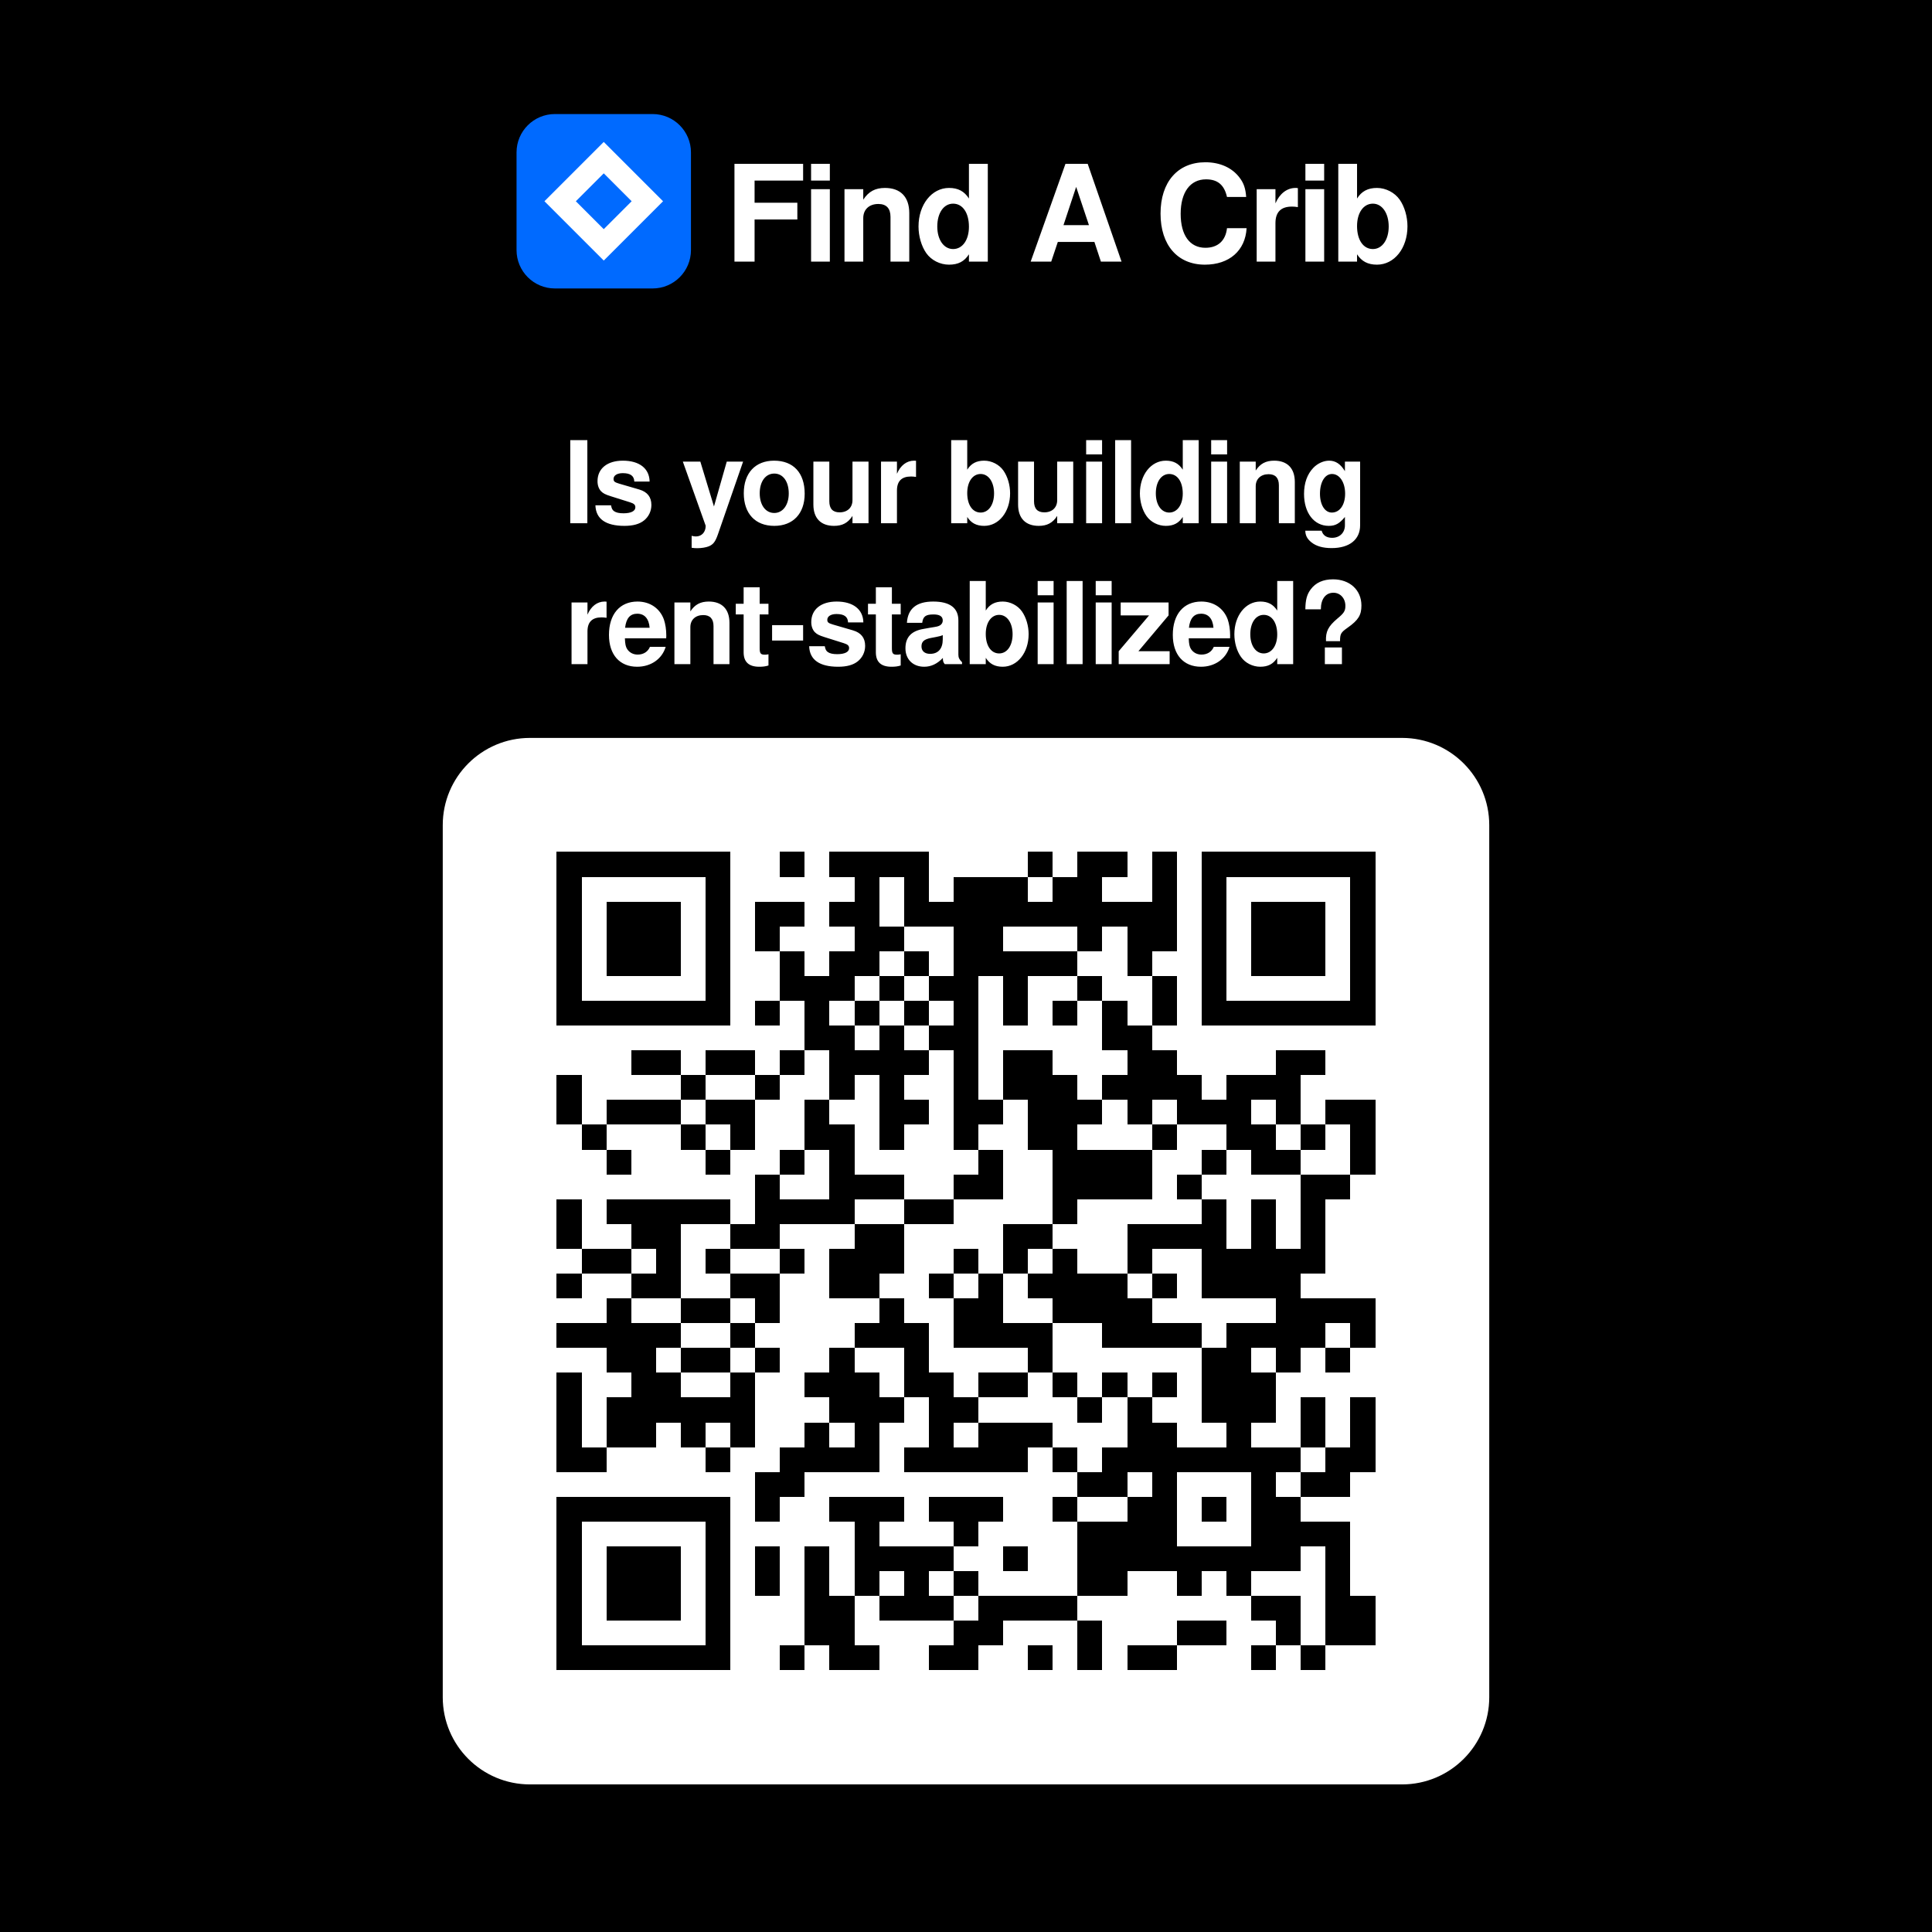
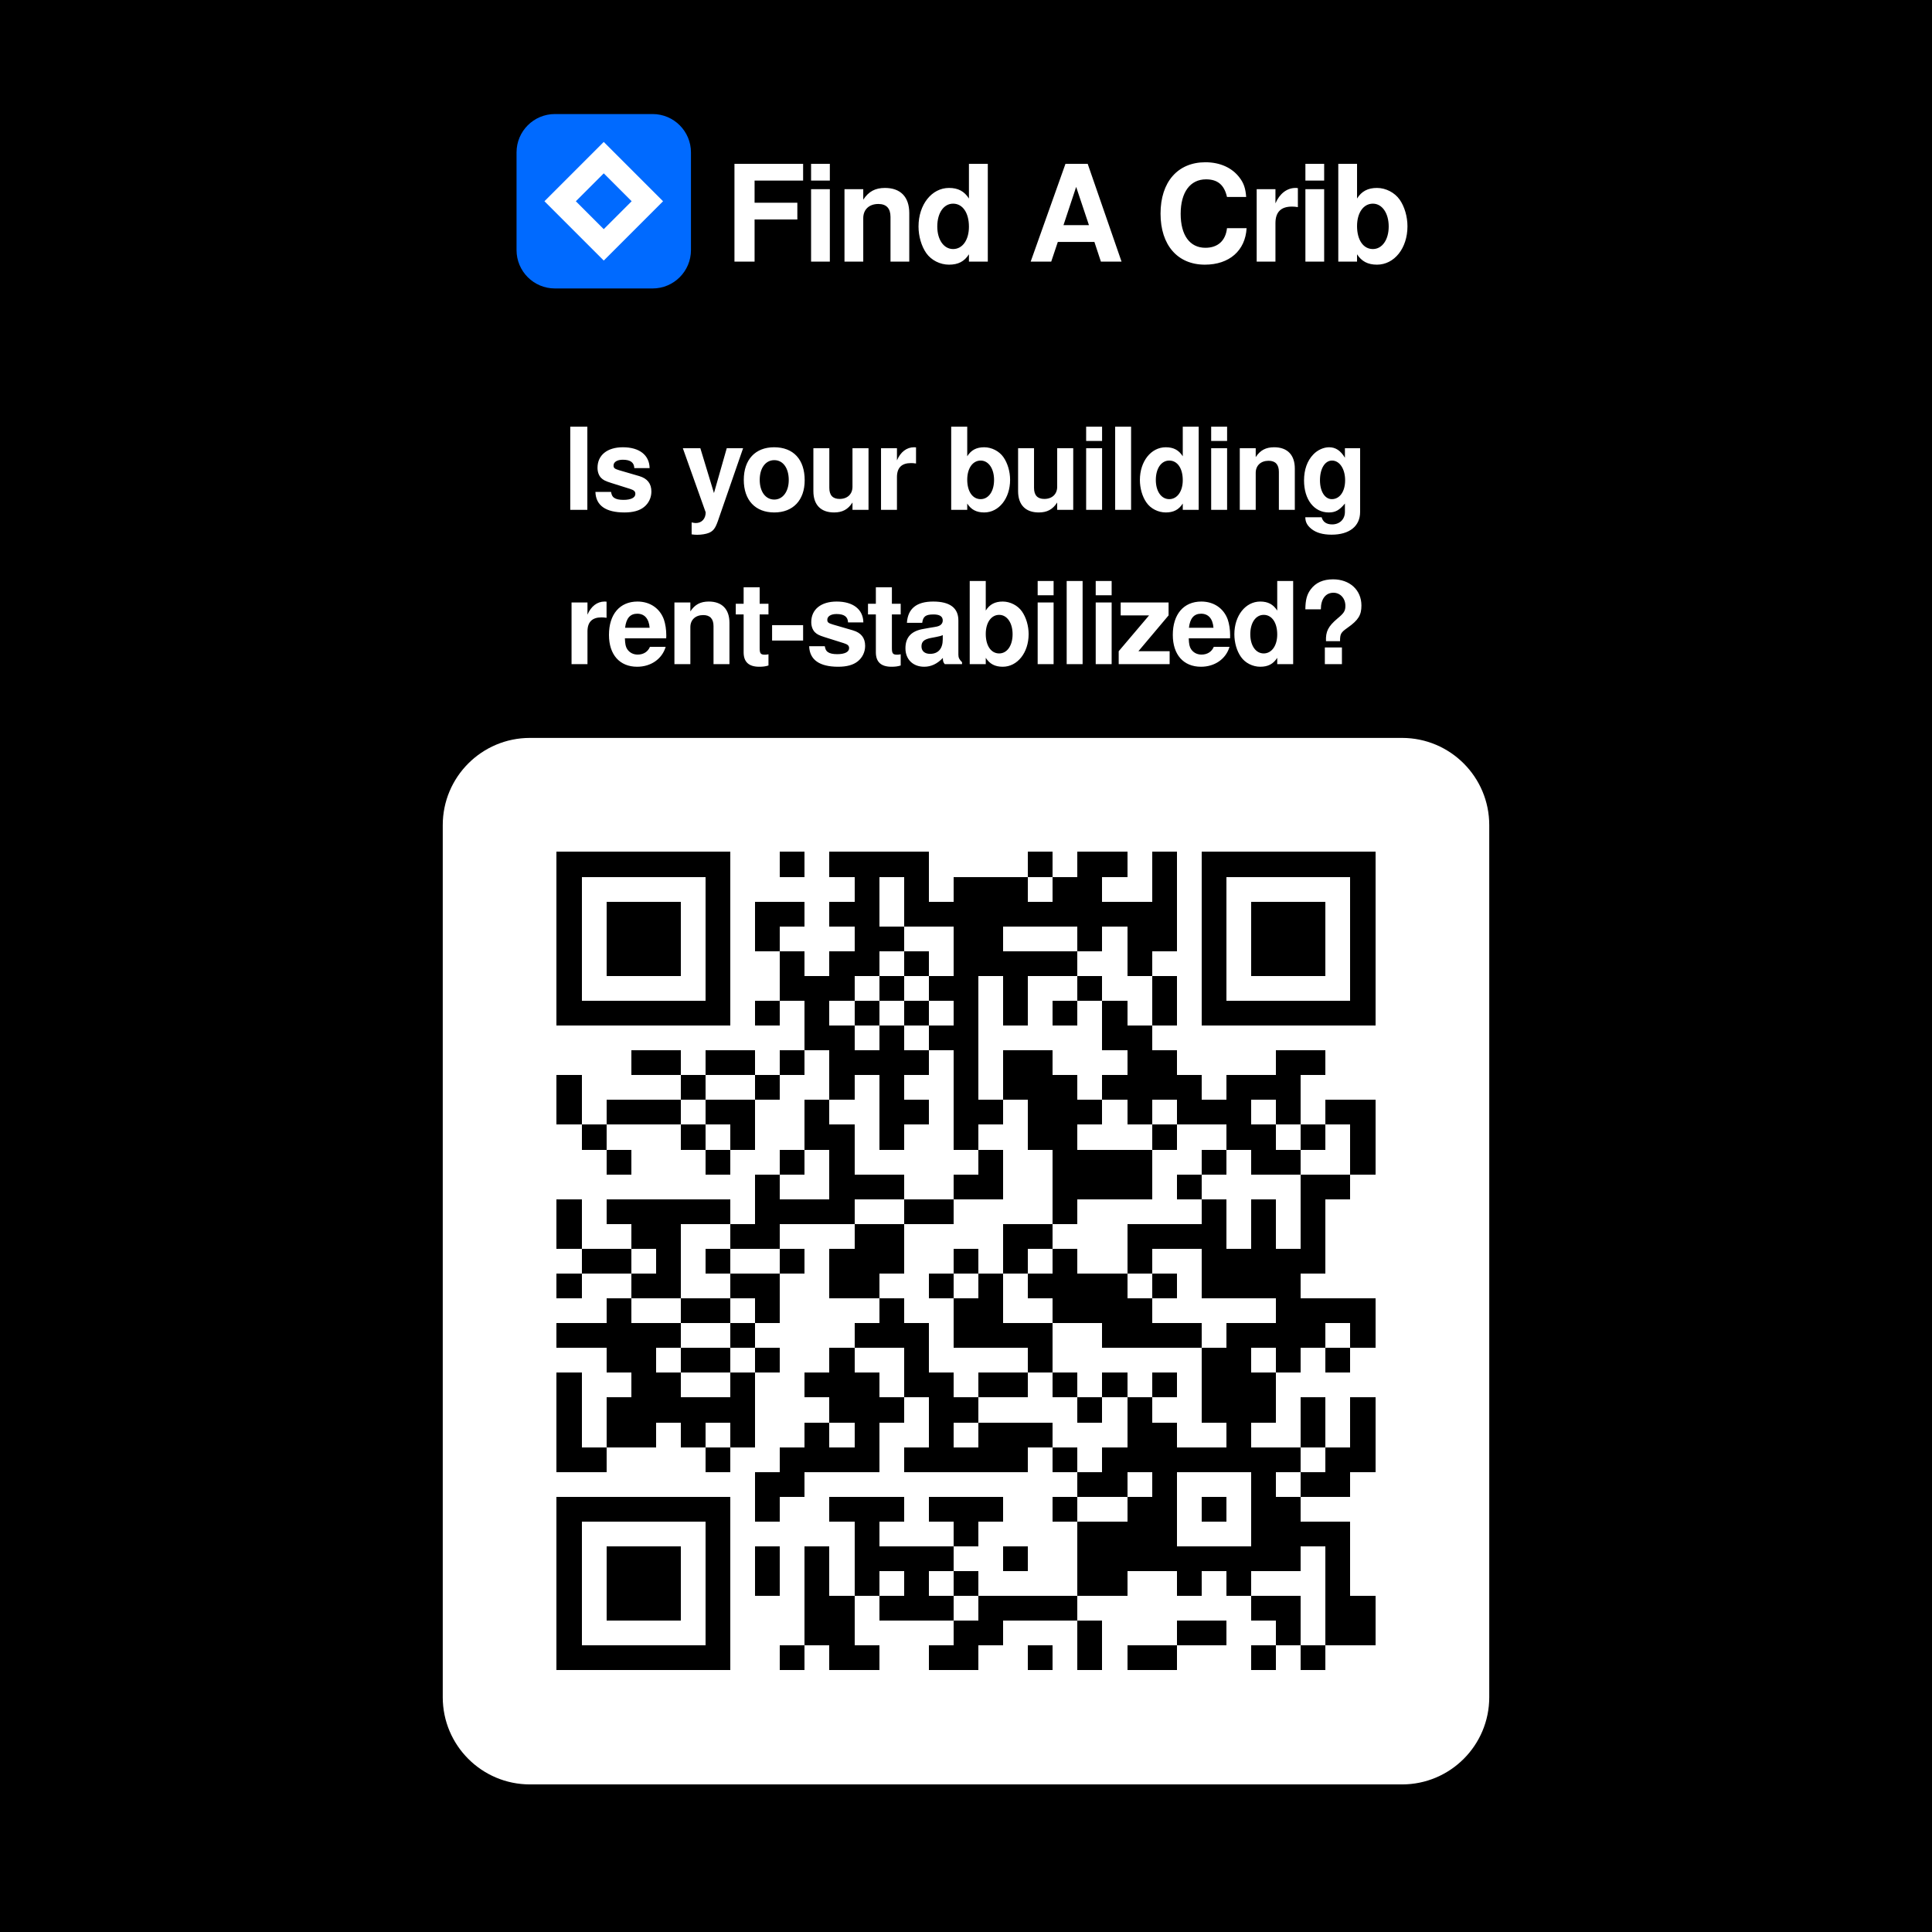
<svg xmlns="http://www.w3.org/2000/svg" width="4in" height="4in" viewBox="0 0 288.00 288.00">
  <rect x="0.00" y="0.00" width="288.00" height="288.00" rx="0.00" fill="#000000" />
  <rect x="77.00" y="17.00" width="26.00" height="26.00" rx="5.72" fill="#006AFF" />
  <path d="M90.00,21.16 L98.84,30.00 L90.00,38.84 L81.16,30.00 Z" fill="#FFFFFF" />
  <path d="M90.00,25.84 L94.16,30.00 L90.00,34.16 L85.84,30.00 Z" fill="#006AFF" />
  <text x="108.00" y="39.00" font-family="Helvetica Neue, Helvetica, Arial, sans-serif" font-size="20.00" font-weight="700" fill="#FFFFFF" text-anchor="start" letter-spacing="-0.50">Find A Crib</text>
-   <text x="144.00" y="78.00" font-family="Helvetica Neue, Helvetica, Arial, sans-serif" font-size="17.00" font-weight="700" fill="#FFFFFF" text-anchor="middle" letter-spacing="-0.40">Is your building</text>
+   <text x="144.00" y="76.00" font-family="Helvetica Neue, Helvetica, Arial, sans-serif" font-size="17.00" font-weight="700" fill="#FFFFFF" text-anchor="middle" letter-spacing="-0.40">Is your building</text>
  <text x="144.00" y="99.00" font-family="Helvetica Neue, Helvetica, Arial, sans-serif" font-size="17.00" font-weight="700" fill="#FFFFFF" text-anchor="middle" letter-spacing="-0.40">rent-stabilized?</text>
  <rect x="66.00" y="110.00" width="156.00" height="156.00" rx="13.00" fill="#FFFFFF" />
  <path d="M83.000,127.000h3.697v3.697h-3.697zM86.697,127.000h3.697v3.697h-3.697zM90.394,127.000h3.697v3.697h-3.697zM94.091,127.000h3.697v3.697h-3.697zM97.788,127.000h3.697v3.697h-3.697zM101.485,127.000h3.697v3.697h-3.697zM105.182,127.000h3.697v3.697h-3.697zM116.273,127.000h3.697v3.697h-3.697zM123.667,127.000h3.697v3.697h-3.697zM127.364,127.000h3.697v3.697h-3.697zM131.061,127.000h3.697v3.697h-3.697zM134.758,127.000h3.697v3.697h-3.697zM153.242,127.000h3.697v3.697h-3.697zM160.636,127.000h3.697v3.697h-3.697zM164.333,127.000h3.697v3.697h-3.697zM171.727,127.000h3.697v3.697h-3.697zM179.121,127.000h3.697v3.697h-3.697zM182.818,127.000h3.697v3.697h-3.697zM186.515,127.000h3.697v3.697h-3.697zM190.212,127.000h3.697v3.697h-3.697zM193.909,127.000h3.697v3.697h-3.697zM197.606,127.000h3.697v3.697h-3.697zM201.303,127.000h3.697v3.697h-3.697zM83.000,130.697h3.697v3.697h-3.697zM105.182,130.697h3.697v3.697h-3.697zM127.364,130.697h3.697v3.697h-3.697zM134.758,130.697h3.697v3.697h-3.697zM142.152,130.697h3.697v3.697h-3.697zM145.848,130.697h3.697v3.697h-3.697zM149.545,130.697h3.697v3.697h-3.697zM156.939,130.697h3.697v3.697h-3.697zM160.636,130.697h3.697v3.697h-3.697zM171.727,130.697h3.697v3.697h-3.697zM179.121,130.697h3.697v3.697h-3.697zM201.303,130.697h3.697v3.697h-3.697zM83.000,134.394h3.697v3.697h-3.697zM90.394,134.394h3.697v3.697h-3.697zM94.091,134.394h3.697v3.697h-3.697zM97.788,134.394h3.697v3.697h-3.697zM105.182,134.394h3.697v3.697h-3.697zM112.576,134.394h3.697v3.697h-3.697zM116.273,134.394h3.697v3.697h-3.697zM123.667,134.394h3.697v3.697h-3.697zM127.364,134.394h3.697v3.697h-3.697zM134.758,134.394h3.697v3.697h-3.697zM138.455,134.394h3.697v3.697h-3.697zM142.152,134.394h3.697v3.697h-3.697zM145.848,134.394h3.697v3.697h-3.697zM149.545,134.394h3.697v3.697h-3.697zM153.242,134.394h3.697v3.697h-3.697zM156.939,134.394h3.697v3.697h-3.697zM160.636,134.394h3.697v3.697h-3.697zM164.333,134.394h3.697v3.697h-3.697zM168.030,134.394h3.697v3.697h-3.697zM171.727,134.394h3.697v3.697h-3.697zM179.121,134.394h3.697v3.697h-3.697zM186.515,134.394h3.697v3.697h-3.697zM190.212,134.394h3.697v3.697h-3.697zM193.909,134.394h3.697v3.697h-3.697zM201.303,134.394h3.697v3.697h-3.697zM83.000,138.091h3.697v3.697h-3.697zM90.394,138.091h3.697v3.697h-3.697zM94.091,138.091h3.697v3.697h-3.697zM97.788,138.091h3.697v3.697h-3.697zM105.182,138.091h3.697v3.697h-3.697zM112.576,138.091h3.697v3.697h-3.697zM127.364,138.091h3.697v3.697h-3.697zM131.061,138.091h3.697v3.697h-3.697zM142.152,138.091h3.697v3.697h-3.697zM145.848,138.091h3.697v3.697h-3.697zM160.636,138.091h3.697v3.697h-3.697zM168.030,138.091h3.697v3.697h-3.697zM171.727,138.091h3.697v3.697h-3.697zM179.121,138.091h3.697v3.697h-3.697zM186.515,138.091h3.697v3.697h-3.697zM190.212,138.091h3.697v3.697h-3.697zM193.909,138.091h3.697v3.697h-3.697zM201.303,138.091h3.697v3.697h-3.697zM83.000,141.788h3.697v3.697h-3.697zM90.394,141.788h3.697v3.697h-3.697zM94.091,141.788h3.697v3.697h-3.697zM97.788,141.788h3.697v3.697h-3.697zM105.182,141.788h3.697v3.697h-3.697zM116.273,141.788h3.697v3.697h-3.697zM123.667,141.788h3.697v3.697h-3.697zM127.364,141.788h3.697v3.697h-3.697zM134.758,141.788h3.697v3.697h-3.697zM142.152,141.788h3.697v3.697h-3.697zM145.848,141.788h3.697v3.697h-3.697zM149.545,141.788h3.697v3.697h-3.697zM153.242,141.788h3.697v3.697h-3.697zM156.939,141.788h3.697v3.697h-3.697zM168.030,141.788h3.697v3.697h-3.697zM179.121,141.788h3.697v3.697h-3.697zM186.515,141.788h3.697v3.697h-3.697zM190.212,141.788h3.697v3.697h-3.697zM193.909,141.788h3.697v3.697h-3.697zM201.303,141.788h3.697v3.697h-3.697zM83.000,145.485h3.697v3.697h-3.697zM105.182,145.485h3.697v3.697h-3.697zM116.273,145.485h3.697v3.697h-3.697zM119.970,145.485h3.697v3.697h-3.697zM123.667,145.485h3.697v3.697h-3.697zM131.061,145.485h3.697v3.697h-3.697zM138.455,145.485h3.697v3.697h-3.697zM142.152,145.485h3.697v3.697h-3.697zM149.545,145.485h3.697v3.697h-3.697zM160.636,145.485h3.697v3.697h-3.697zM171.727,145.485h3.697v3.697h-3.697zM179.121,145.485h3.697v3.697h-3.697zM201.303,145.485h3.697v3.697h-3.697zM83.000,149.182h3.697v3.697h-3.697zM86.697,149.182h3.697v3.697h-3.697zM90.394,149.182h3.697v3.697h-3.697zM94.091,149.182h3.697v3.697h-3.697zM97.788,149.182h3.697v3.697h-3.697zM101.485,149.182h3.697v3.697h-3.697zM105.182,149.182h3.697v3.697h-3.697zM112.576,149.182h3.697v3.697h-3.697zM119.970,149.182h3.697v3.697h-3.697zM127.364,149.182h3.697v3.697h-3.697zM134.758,149.182h3.697v3.697h-3.697zM142.152,149.182h3.697v3.697h-3.697zM149.545,149.182h3.697v3.697h-3.697zM156.939,149.182h3.697v3.697h-3.697zM164.333,149.182h3.697v3.697h-3.697zM171.727,149.182h3.697v3.697h-3.697zM179.121,149.182h3.697v3.697h-3.697zM182.818,149.182h3.697v3.697h-3.697zM186.515,149.182h3.697v3.697h-3.697zM190.212,149.182h3.697v3.697h-3.697zM193.909,149.182h3.697v3.697h-3.697zM197.606,149.182h3.697v3.697h-3.697zM201.303,149.182h3.697v3.697h-3.697zM119.970,152.879h3.697v3.697h-3.697zM123.667,152.879h3.697v3.697h-3.697zM131.061,152.879h3.697v3.697h-3.697zM138.455,152.879h3.697v3.697h-3.697zM142.152,152.879h3.697v3.697h-3.697zM164.333,152.879h3.697v3.697h-3.697zM168.030,152.879h3.697v3.697h-3.697zM94.091,156.576h3.697v3.697h-3.697zM97.788,156.576h3.697v3.697h-3.697zM105.182,156.576h3.697v3.697h-3.697zM108.879,156.576h3.697v3.697h-3.697zM116.273,156.576h3.697v3.697h-3.697zM123.667,156.576h3.697v3.697h-3.697zM127.364,156.576h3.697v3.697h-3.697zM131.061,156.576h3.697v3.697h-3.697zM134.758,156.576h3.697v3.697h-3.697zM142.152,156.576h3.697v3.697h-3.697zM149.545,156.576h3.697v3.697h-3.697zM153.242,156.576h3.697v3.697h-3.697zM168.030,156.576h3.697v3.697h-3.697zM171.727,156.576h3.697v3.697h-3.697zM190.212,156.576h3.697v3.697h-3.697zM193.909,156.576h3.697v3.697h-3.697zM83.000,160.273h3.697v3.697h-3.697zM101.485,160.273h3.697v3.697h-3.697zM112.576,160.273h3.697v3.697h-3.697zM123.667,160.273h3.697v3.697h-3.697zM131.061,160.273h3.697v3.697h-3.697zM142.152,160.273h3.697v3.697h-3.697zM149.545,160.273h3.697v3.697h-3.697zM153.242,160.273h3.697v3.697h-3.697zM156.939,160.273h3.697v3.697h-3.697zM164.333,160.273h3.697v3.697h-3.697zM168.030,160.273h3.697v3.697h-3.697zM171.727,160.273h3.697v3.697h-3.697zM175.424,160.273h3.697v3.697h-3.697zM182.818,160.273h3.697v3.697h-3.697zM186.515,160.273h3.697v3.697h-3.697zM190.212,160.273h3.697v3.697h-3.697zM83.000,163.970h3.697v3.697h-3.697zM90.394,163.970h3.697v3.697h-3.697zM94.091,163.970h3.697v3.697h-3.697zM97.788,163.970h3.697v3.697h-3.697zM105.182,163.970h3.697v3.697h-3.697zM108.879,163.970h3.697v3.697h-3.697zM119.970,163.970h3.697v3.697h-3.697zM131.061,163.970h3.697v3.697h-3.697zM134.758,163.970h3.697v3.697h-3.697zM142.152,163.970h3.697v3.697h-3.697zM145.848,163.970h3.697v3.697h-3.697zM153.242,163.970h3.697v3.697h-3.697zM156.939,163.970h3.697v3.697h-3.697zM160.636,163.970h3.697v3.697h-3.697zM168.030,163.970h3.697v3.697h-3.697zM175.424,163.970h3.697v3.697h-3.697zM179.121,163.970h3.697v3.697h-3.697zM182.818,163.970h3.697v3.697h-3.697zM190.212,163.970h3.697v3.697h-3.697zM197.606,163.970h3.697v3.697h-3.697zM201.303,163.970h3.697v3.697h-3.697zM86.697,167.667h3.697v3.697h-3.697zM101.485,167.667h3.697v3.697h-3.697zM108.879,167.667h3.697v3.697h-3.697zM119.970,167.667h3.697v3.697h-3.697zM123.667,167.667h3.697v3.697h-3.697zM131.061,167.667h3.697v3.697h-3.697zM142.152,167.667h3.697v3.697h-3.697zM153.242,167.667h3.697v3.697h-3.697zM156.939,167.667h3.697v3.697h-3.697zM171.727,167.667h3.697v3.697h-3.697zM182.818,167.667h3.697v3.697h-3.697zM186.515,167.667h3.697v3.697h-3.697zM193.909,167.667h3.697v3.697h-3.697zM201.303,167.667h3.697v3.697h-3.697zM90.394,171.364h3.697v3.697h-3.697zM105.182,171.364h3.697v3.697h-3.697zM116.273,171.364h3.697v3.697h-3.697zM123.667,171.364h3.697v3.697h-3.697zM145.848,171.364h3.697v3.697h-3.697zM156.939,171.364h3.697v3.697h-3.697zM160.636,171.364h3.697v3.697h-3.697zM164.333,171.364h3.697v3.697h-3.697zM168.030,171.364h3.697v3.697h-3.697zM179.121,171.364h3.697v3.697h-3.697zM186.515,171.364h3.697v3.697h-3.697zM190.212,171.364h3.697v3.697h-3.697zM201.303,171.364h3.697v3.697h-3.697zM112.576,175.061h3.697v3.697h-3.697zM123.667,175.061h3.697v3.697h-3.697zM127.364,175.061h3.697v3.697h-3.697zM131.061,175.061h3.697v3.697h-3.697zM142.152,175.061h3.697v3.697h-3.697zM145.848,175.061h3.697v3.697h-3.697zM156.939,175.061h3.697v3.697h-3.697zM160.636,175.061h3.697v3.697h-3.697zM164.333,175.061h3.697v3.697h-3.697zM168.030,175.061h3.697v3.697h-3.697zM175.424,175.061h3.697v3.697h-3.697zM193.909,175.061h3.697v3.697h-3.697zM197.606,175.061h3.697v3.697h-3.697zM83.000,178.758h3.697v3.697h-3.697zM90.394,178.758h3.697v3.697h-3.697zM94.091,178.758h3.697v3.697h-3.697zM97.788,178.758h3.697v3.697h-3.697zM101.485,178.758h3.697v3.697h-3.697zM105.182,178.758h3.697v3.697h-3.697zM112.576,178.758h3.697v3.697h-3.697zM116.273,178.758h3.697v3.697h-3.697zM119.970,178.758h3.697v3.697h-3.697zM123.667,178.758h3.697v3.697h-3.697zM134.758,178.758h3.697v3.697h-3.697zM138.455,178.758h3.697v3.697h-3.697zM156.939,178.758h3.697v3.697h-3.697zM179.121,178.758h3.697v3.697h-3.697zM186.515,178.758h3.697v3.697h-3.697zM193.909,178.758h3.697v3.697h-3.697zM83.000,182.455h3.697v3.697h-3.697zM94.091,182.455h3.697v3.697h-3.697zM97.788,182.455h3.697v3.697h-3.697zM108.879,182.455h3.697v3.697h-3.697zM112.576,182.455h3.697v3.697h-3.697zM127.364,182.455h3.697v3.697h-3.697zM131.061,182.455h3.697v3.697h-3.697zM149.545,182.455h3.697v3.697h-3.697zM153.242,182.455h3.697v3.697h-3.697zM168.030,182.455h3.697v3.697h-3.697zM171.727,182.455h3.697v3.697h-3.697zM175.424,182.455h3.697v3.697h-3.697zM179.121,182.455h3.697v3.697h-3.697zM186.515,182.455h3.697v3.697h-3.697zM193.909,182.455h3.697v3.697h-3.697zM86.697,186.152h3.697v3.697h-3.697zM90.394,186.152h3.697v3.697h-3.697zM97.788,186.152h3.697v3.697h-3.697zM105.182,186.152h3.697v3.697h-3.697zM116.273,186.152h3.697v3.697h-3.697zM123.667,186.152h3.697v3.697h-3.697zM127.364,186.152h3.697v3.697h-3.697zM131.061,186.152h3.697v3.697h-3.697zM142.152,186.152h3.697v3.697h-3.697zM149.545,186.152h3.697v3.697h-3.697zM156.939,186.152h3.697v3.697h-3.697zM168.030,186.152h3.697v3.697h-3.697zM179.121,186.152h3.697v3.697h-3.697zM182.818,186.152h3.697v3.697h-3.697zM186.515,186.152h3.697v3.697h-3.697zM190.212,186.152h3.697v3.697h-3.697zM193.909,186.152h3.697v3.697h-3.697zM83.000,189.848h3.697v3.697h-3.697zM94.091,189.848h3.697v3.697h-3.697zM97.788,189.848h3.697v3.697h-3.697zM108.879,189.848h3.697v3.697h-3.697zM112.576,189.848h3.697v3.697h-3.697zM123.667,189.848h3.697v3.697h-3.697zM127.364,189.848h3.697v3.697h-3.697zM138.455,189.848h3.697v3.697h-3.697zM145.848,189.848h3.697v3.697h-3.697zM153.242,189.848h3.697v3.697h-3.697zM156.939,189.848h3.697v3.697h-3.697zM160.636,189.848h3.697v3.697h-3.697zM164.333,189.848h3.697v3.697h-3.697zM171.727,189.848h3.697v3.697h-3.697zM179.121,189.848h3.697v3.697h-3.697zM182.818,189.848h3.697v3.697h-3.697zM186.515,189.848h3.697v3.697h-3.697zM190.212,189.848h3.697v3.697h-3.697zM90.394,193.545h3.697v3.697h-3.697zM101.485,193.545h3.697v3.697h-3.697zM105.182,193.545h3.697v3.697h-3.697zM112.576,193.545h3.697v3.697h-3.697zM131.061,193.545h3.697v3.697h-3.697zM142.152,193.545h3.697v3.697h-3.697zM145.848,193.545h3.697v3.697h-3.697zM156.939,193.545h3.697v3.697h-3.697zM160.636,193.545h3.697v3.697h-3.697zM164.333,193.545h3.697v3.697h-3.697zM168.030,193.545h3.697v3.697h-3.697zM190.212,193.545h3.697v3.697h-3.697zM193.909,193.545h3.697v3.697h-3.697zM197.606,193.545h3.697v3.697h-3.697zM201.303,193.545h3.697v3.697h-3.697zM83.000,197.242h3.697v3.697h-3.697zM86.697,197.242h3.697v3.697h-3.697zM90.394,197.242h3.697v3.697h-3.697zM94.091,197.242h3.697v3.697h-3.697zM97.788,197.242h3.697v3.697h-3.697zM108.879,197.242h3.697v3.697h-3.697zM127.364,197.242h3.697v3.697h-3.697zM131.061,197.242h3.697v3.697h-3.697zM134.758,197.242h3.697v3.697h-3.697zM142.152,197.242h3.697v3.697h-3.697zM145.848,197.242h3.697v3.697h-3.697zM149.545,197.242h3.697v3.697h-3.697zM153.242,197.242h3.697v3.697h-3.697zM164.333,197.242h3.697v3.697h-3.697zM168.030,197.242h3.697v3.697h-3.697zM171.727,197.242h3.697v3.697h-3.697zM175.424,197.242h3.697v3.697h-3.697zM182.818,197.242h3.697v3.697h-3.697zM186.515,197.242h3.697v3.697h-3.697zM190.212,197.242h3.697v3.697h-3.697zM193.909,197.242h3.697v3.697h-3.697zM201.303,197.242h3.697v3.697h-3.697zM90.394,200.939h3.697v3.697h-3.697zM94.091,200.939h3.697v3.697h-3.697zM101.485,200.939h3.697v3.697h-3.697zM105.182,200.939h3.697v3.697h-3.697zM112.576,200.939h3.697v3.697h-3.697zM123.667,200.939h3.697v3.697h-3.697zM134.758,200.939h3.697v3.697h-3.697zM153.242,200.939h3.697v3.697h-3.697zM179.121,200.939h3.697v3.697h-3.697zM182.818,200.939h3.697v3.697h-3.697zM190.212,200.939h3.697v3.697h-3.697zM197.606,200.939h3.697v3.697h-3.697zM83.000,204.636h3.697v3.697h-3.697zM94.091,204.636h3.697v3.697h-3.697zM97.788,204.636h3.697v3.697h-3.697zM108.879,204.636h3.697v3.697h-3.697zM119.970,204.636h3.697v3.697h-3.697zM123.667,204.636h3.697v3.697h-3.697zM127.364,204.636h3.697v3.697h-3.697zM134.758,204.636h3.697v3.697h-3.697zM138.455,204.636h3.697v3.697h-3.697zM145.848,204.636h3.697v3.697h-3.697zM149.545,204.636h3.697v3.697h-3.697zM156.939,204.636h3.697v3.697h-3.697zM164.333,204.636h3.697v3.697h-3.697zM171.727,204.636h3.697v3.697h-3.697zM179.121,204.636h3.697v3.697h-3.697zM182.818,204.636h3.697v3.697h-3.697zM186.515,204.636h3.697v3.697h-3.697zM83.000,208.333h3.697v3.697h-3.697zM90.394,208.333h3.697v3.697h-3.697zM94.091,208.333h3.697v3.697h-3.697zM97.788,208.333h3.697v3.697h-3.697zM101.485,208.333h3.697v3.697h-3.697zM105.182,208.333h3.697v3.697h-3.697zM108.879,208.333h3.697v3.697h-3.697zM123.667,208.333h3.697v3.697h-3.697zM127.364,208.333h3.697v3.697h-3.697zM131.061,208.333h3.697v3.697h-3.697zM138.455,208.333h3.697v3.697h-3.697zM142.152,208.333h3.697v3.697h-3.697zM160.636,208.333h3.697v3.697h-3.697zM168.030,208.333h3.697v3.697h-3.697zM179.121,208.333h3.697v3.697h-3.697zM182.818,208.333h3.697v3.697h-3.697zM186.515,208.333h3.697v3.697h-3.697zM193.909,208.333h3.697v3.697h-3.697zM201.303,208.333h3.697v3.697h-3.697zM83.000,212.030h3.697v3.697h-3.697zM90.394,212.030h3.697v3.697h-3.697zM94.091,212.030h3.697v3.697h-3.697zM101.485,212.030h3.697v3.697h-3.697zM108.879,212.030h3.697v3.697h-3.697zM119.970,212.030h3.697v3.697h-3.697zM127.364,212.030h3.697v3.697h-3.697zM138.455,212.030h3.697v3.697h-3.697zM145.848,212.030h3.697v3.697h-3.697zM149.545,212.030h3.697v3.697h-3.697zM153.242,212.030h3.697v3.697h-3.697zM168.030,212.030h3.697v3.697h-3.697zM171.727,212.030h3.697v3.697h-3.697zM182.818,212.030h3.697v3.697h-3.697zM193.909,212.030h3.697v3.697h-3.697zM201.303,212.030h3.697v3.697h-3.697zM83.000,215.727h3.697v3.697h-3.697zM86.697,215.727h3.697v3.697h-3.697zM105.182,215.727h3.697v3.697h-3.697zM116.273,215.727h3.697v3.697h-3.697zM119.970,215.727h3.697v3.697h-3.697zM123.667,215.727h3.697v3.697h-3.697zM127.364,215.727h3.697v3.697h-3.697zM134.758,215.727h3.697v3.697h-3.697zM138.455,215.727h3.697v3.697h-3.697zM142.152,215.727h3.697v3.697h-3.697zM145.848,215.727h3.697v3.697h-3.697zM149.545,215.727h3.697v3.697h-3.697zM156.939,215.727h3.697v3.697h-3.697zM164.333,215.727h3.697v3.697h-3.697zM168.030,215.727h3.697v3.697h-3.697zM171.727,215.727h3.697v3.697h-3.697zM175.424,215.727h3.697v3.697h-3.697zM179.121,215.727h3.697v3.697h-3.697zM182.818,215.727h3.697v3.697h-3.697zM186.515,215.727h3.697v3.697h-3.697zM190.212,215.727h3.697v3.697h-3.697zM197.606,215.727h3.697v3.697h-3.697zM201.303,215.727h3.697v3.697h-3.697zM112.576,219.424h3.697v3.697h-3.697zM116.273,219.424h3.697v3.697h-3.697zM160.636,219.424h3.697v3.697h-3.697zM164.333,219.424h3.697v3.697h-3.697zM171.727,219.424h3.697v3.697h-3.697zM186.515,219.424h3.697v3.697h-3.697zM193.909,219.424h3.697v3.697h-3.697zM197.606,219.424h3.697v3.697h-3.697zM83.000,223.121h3.697v3.697h-3.697zM86.697,223.121h3.697v3.697h-3.697zM90.394,223.121h3.697v3.697h-3.697zM94.091,223.121h3.697v3.697h-3.697zM97.788,223.121h3.697v3.697h-3.697zM101.485,223.121h3.697v3.697h-3.697zM105.182,223.121h3.697v3.697h-3.697zM112.576,223.121h3.697v3.697h-3.697zM123.667,223.121h3.697v3.697h-3.697zM127.364,223.121h3.697v3.697h-3.697zM131.061,223.121h3.697v3.697h-3.697zM138.455,223.121h3.697v3.697h-3.697zM142.152,223.121h3.697v3.697h-3.697zM145.848,223.121h3.697v3.697h-3.697zM156.939,223.121h3.697v3.697h-3.697zM168.030,223.121h3.697v3.697h-3.697zM171.727,223.121h3.697v3.697h-3.697zM179.121,223.121h3.697v3.697h-3.697zM186.515,223.121h3.697v3.697h-3.697zM190.212,223.121h3.697v3.697h-3.697zM83.000,226.818h3.697v3.697h-3.697zM105.182,226.818h3.697v3.697h-3.697zM127.364,226.818h3.697v3.697h-3.697zM142.152,226.818h3.697v3.697h-3.697zM160.636,226.818h3.697v3.697h-3.697zM164.333,226.818h3.697v3.697h-3.697zM168.030,226.818h3.697v3.697h-3.697zM171.727,226.818h3.697v3.697h-3.697zM186.515,226.818h3.697v3.697h-3.697zM190.212,226.818h3.697v3.697h-3.697zM193.909,226.818h3.697v3.697h-3.697zM197.606,226.818h3.697v3.697h-3.697zM83.000,230.515h3.697v3.697h-3.697zM90.394,230.515h3.697v3.697h-3.697zM94.091,230.515h3.697v3.697h-3.697zM97.788,230.515h3.697v3.697h-3.697zM105.182,230.515h3.697v3.697h-3.697zM112.576,230.515h3.697v3.697h-3.697zM119.970,230.515h3.697v3.697h-3.697zM127.364,230.515h3.697v3.697h-3.697zM131.061,230.515h3.697v3.697h-3.697zM134.758,230.515h3.697v3.697h-3.697zM138.455,230.515h3.697v3.697h-3.697zM149.545,230.515h3.697v3.697h-3.697zM160.636,230.515h3.697v3.697h-3.697zM164.333,230.515h3.697v3.697h-3.697zM168.030,230.515h3.697v3.697h-3.697zM171.727,230.515h3.697v3.697h-3.697zM175.424,230.515h3.697v3.697h-3.697zM179.121,230.515h3.697v3.697h-3.697zM182.818,230.515h3.697v3.697h-3.697zM186.515,230.515h3.697v3.697h-3.697zM190.212,230.515h3.697v3.697h-3.697zM197.606,230.515h3.697v3.697h-3.697zM83.000,234.212h3.697v3.697h-3.697zM90.394,234.212h3.697v3.697h-3.697zM94.091,234.212h3.697v3.697h-3.697zM97.788,234.212h3.697v3.697h-3.697zM105.182,234.212h3.697v3.697h-3.697zM112.576,234.212h3.697v3.697h-3.697zM119.970,234.212h3.697v3.697h-3.697zM127.364,234.212h3.697v3.697h-3.697zM134.758,234.212h3.697v3.697h-3.697zM142.152,234.212h3.697v3.697h-3.697zM160.636,234.212h3.697v3.697h-3.697zM164.333,234.212h3.697v3.697h-3.697zM175.424,234.212h3.697v3.697h-3.697zM182.818,234.212h3.697v3.697h-3.697zM197.606,234.212h3.697v3.697h-3.697zM83.000,237.909h3.697v3.697h-3.697zM90.394,237.909h3.697v3.697h-3.697zM94.091,237.909h3.697v3.697h-3.697zM97.788,237.909h3.697v3.697h-3.697zM105.182,237.909h3.697v3.697h-3.697zM119.970,237.909h3.697v3.697h-3.697zM123.667,237.909h3.697v3.697h-3.697zM131.061,237.909h3.697v3.697h-3.697zM134.758,237.909h3.697v3.697h-3.697zM138.455,237.909h3.697v3.697h-3.697zM145.848,237.909h3.697v3.697h-3.697zM149.545,237.909h3.697v3.697h-3.697zM153.242,237.909h3.697v3.697h-3.697zM156.939,237.909h3.697v3.697h-3.697zM186.515,237.909h3.697v3.697h-3.697zM190.212,237.909h3.697v3.697h-3.697zM197.606,237.909h3.697v3.697h-3.697zM201.303,237.909h3.697v3.697h-3.697zM83.000,241.606h3.697v3.697h-3.697zM105.182,241.606h3.697v3.697h-3.697zM119.970,241.606h3.697v3.697h-3.697zM123.667,241.606h3.697v3.697h-3.697zM142.152,241.606h3.697v3.697h-3.697zM145.848,241.606h3.697v3.697h-3.697zM160.636,241.606h3.697v3.697h-3.697zM175.424,241.606h3.697v3.697h-3.697zM179.121,241.606h3.697v3.697h-3.697zM190.212,241.606h3.697v3.697h-3.697zM197.606,241.606h3.697v3.697h-3.697zM201.303,241.606h3.697v3.697h-3.697zM83.000,245.303h3.697v3.697h-3.697zM86.697,245.303h3.697v3.697h-3.697zM90.394,245.303h3.697v3.697h-3.697zM94.091,245.303h3.697v3.697h-3.697zM97.788,245.303h3.697v3.697h-3.697zM101.485,245.303h3.697v3.697h-3.697zM105.182,245.303h3.697v3.697h-3.697zM116.273,245.303h3.697v3.697h-3.697zM123.667,245.303h3.697v3.697h-3.697zM127.364,245.303h3.697v3.697h-3.697zM138.455,245.303h3.697v3.697h-3.697zM142.152,245.303h3.697v3.697h-3.697zM153.242,245.303h3.697v3.697h-3.697zM160.636,245.303h3.697v3.697h-3.697zM168.030,245.303h3.697v3.697h-3.697zM171.727,245.303h3.697v3.697h-3.697zM186.515,245.303h3.697v3.697h-3.697zM193.909,245.303h3.697v3.697h-3.697z" fill="#000000" shape-rendering="crispEdges" />
</svg>
